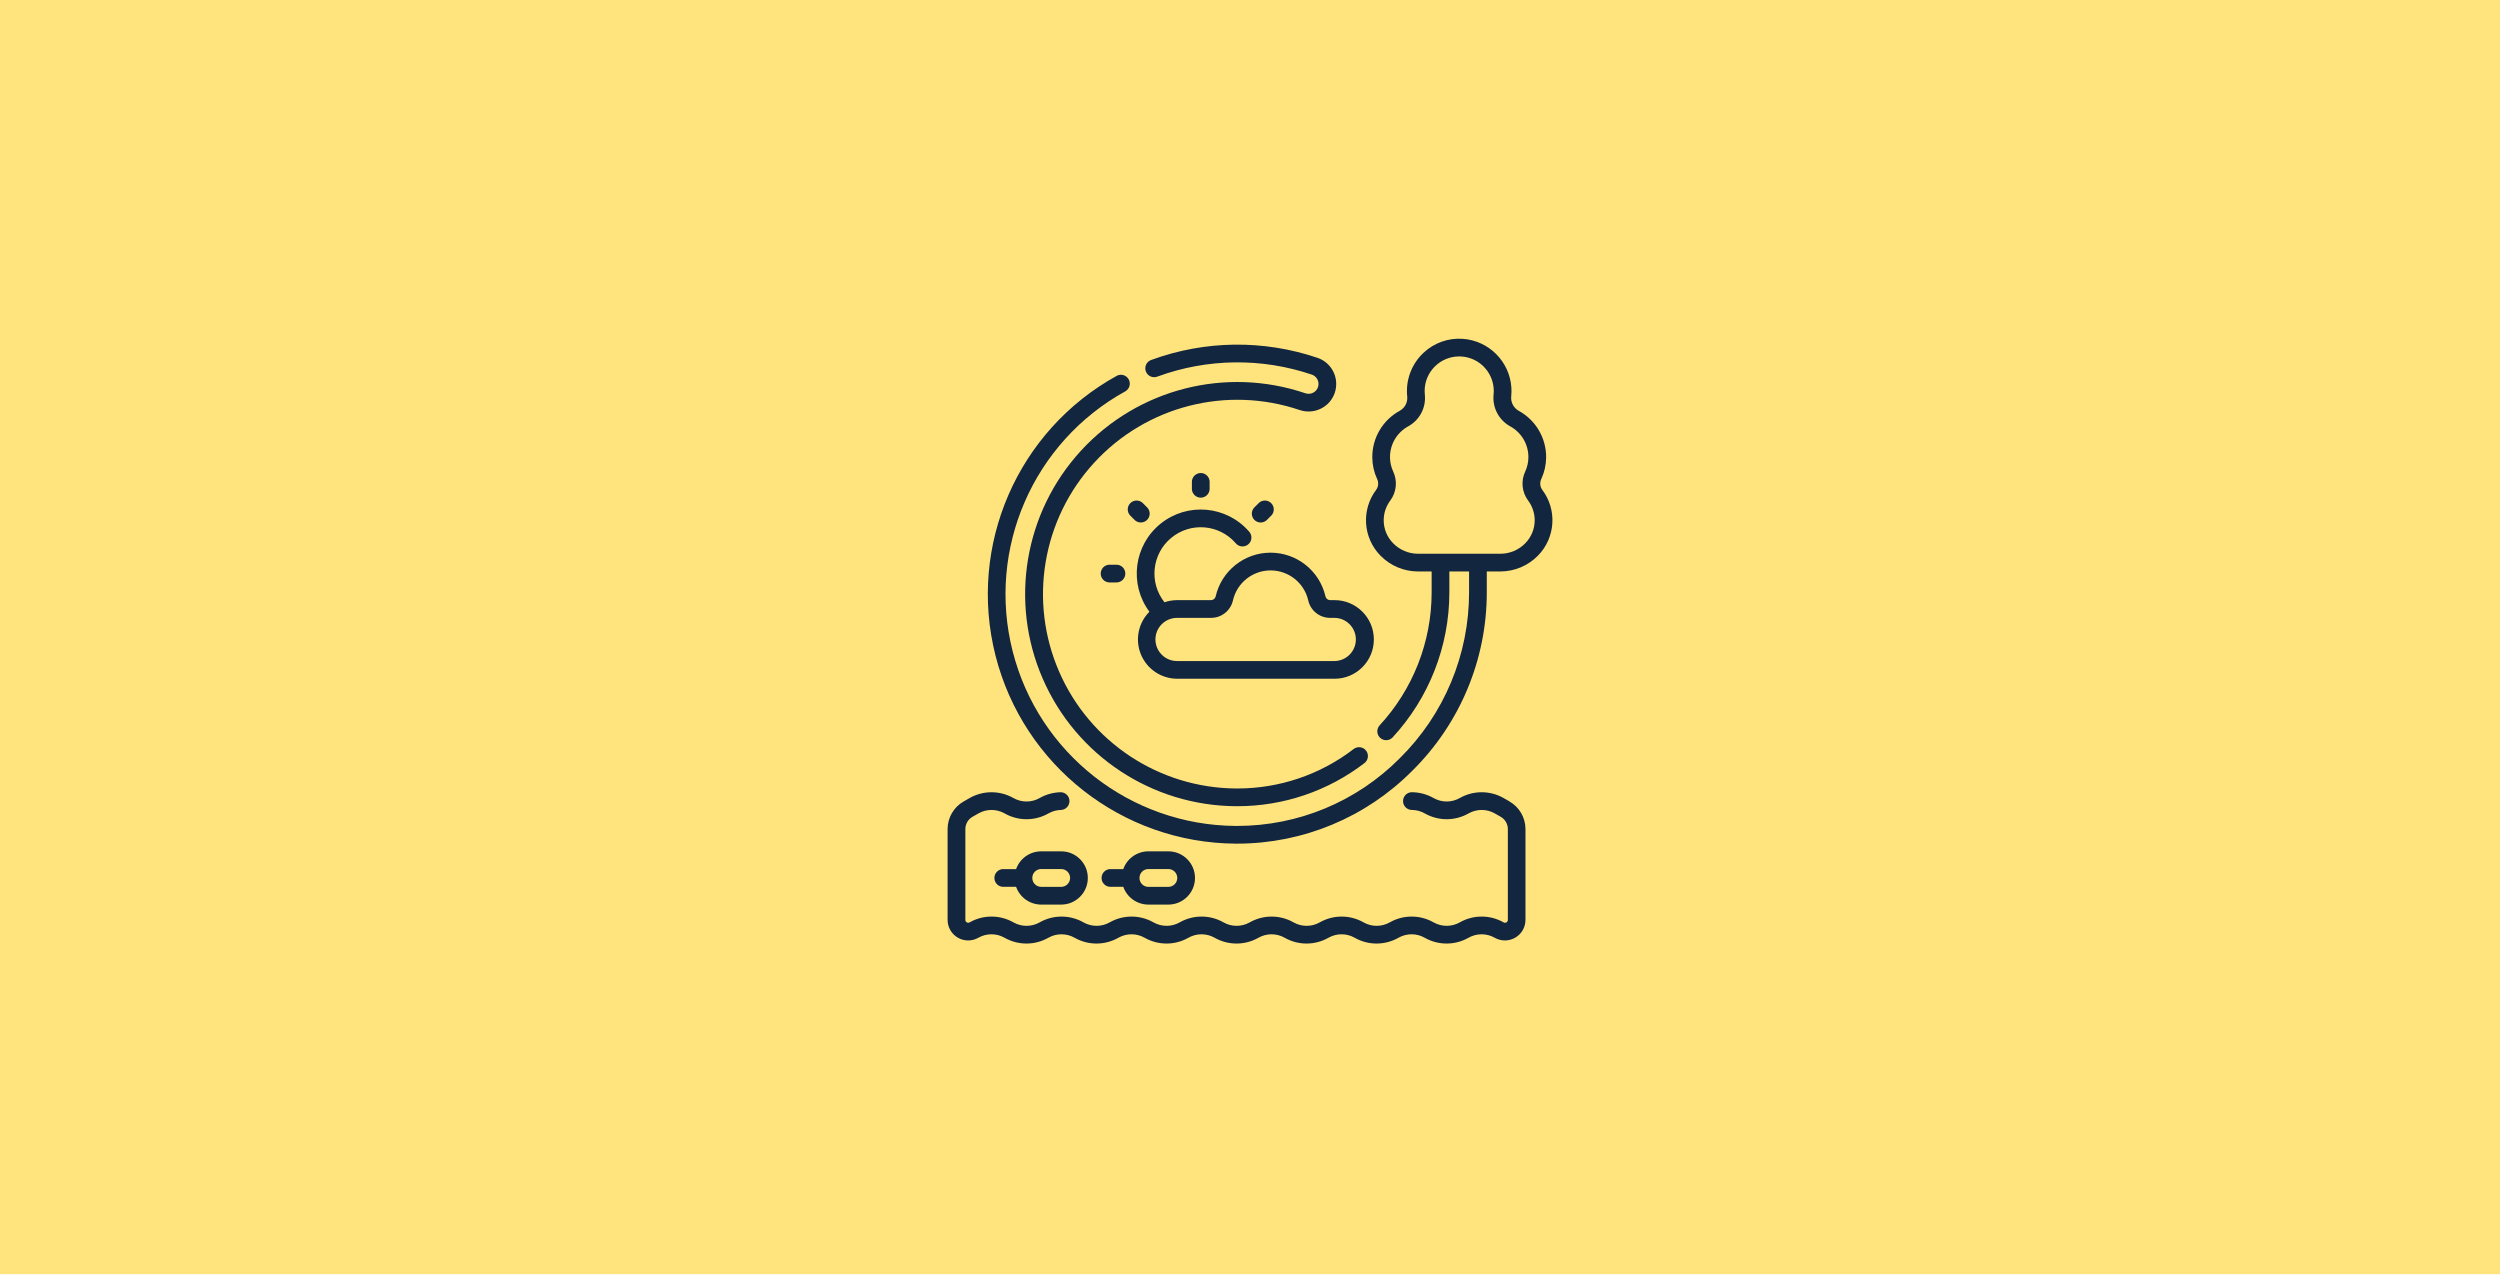
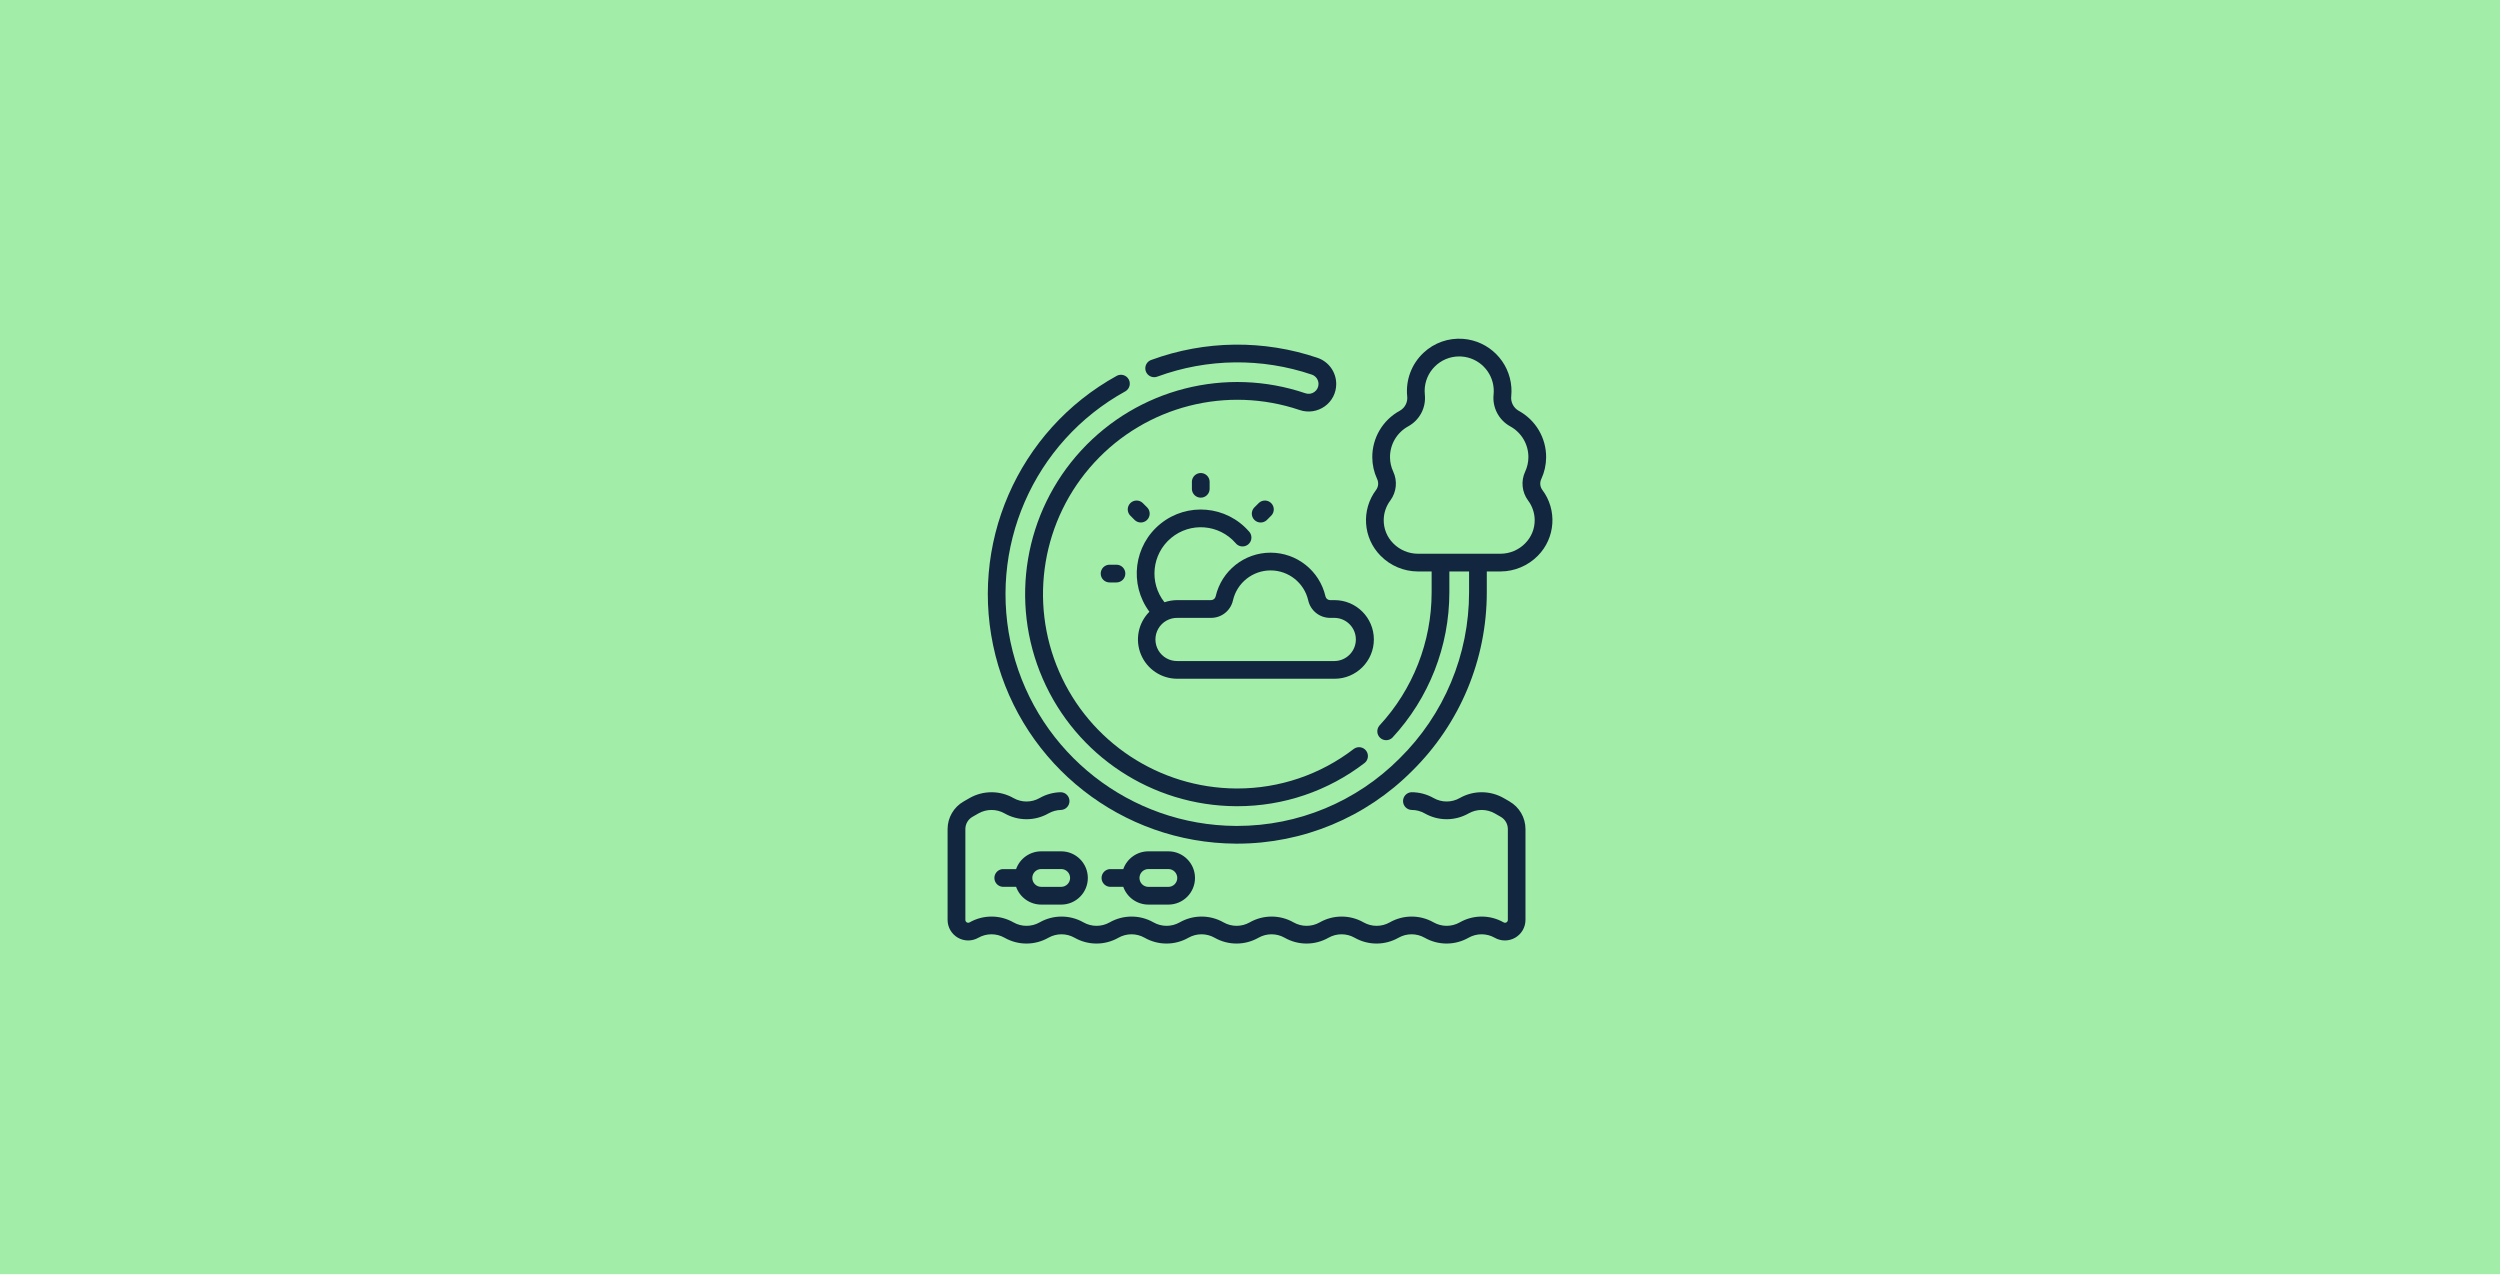
<svg xmlns="http://www.w3.org/2000/svg" width="620" height="316" viewBox="0 0 620 316">
-   <g id="Grupo_95549" data-name="Grupo 95549" transform="translate(-892 -1673.881)">
-     <rect id="Rectángulo_24437" data-name="Rectángulo 24437" width="620" height="316" transform="translate(892 1673.881)" fill="#ffd947" opacity="0.7" />
-     <g id="Grupo_95513" data-name="Grupo 95513" transform="translate(946.003 1576.88)">
+   <g id="Grupo_100000" data-name="Grupo 100000" transform="translate(-800 -1574)">
+     <rect id="Rectángulo_24437" data-name="Rectángulo 24437" width="620" height="316" transform="translate(800 1574)" fill="#7ae582" opacity="0.7" />
+     <g id="Grupo_95513" data-name="Grupo 95513" transform="translate(854.003 1476.999)">
      <g id="Grupo_95514" data-name="Grupo 95514">
        <path id="Trazado_152281" data-name="Trazado 152281" d="M320.368,295.761l-1.481-.847a10.987,10.987,0,0,0-10.865,0,6.577,6.577,0,0,1-6.5,0,11.064,11.064,0,0,0-5.491-1.443,2.2,2.2,0,0,0,.012,4.394h.012a6.568,6.568,0,0,1,3.286.864,10.989,10.989,0,0,0,10.866,0,6.576,6.576,0,0,1,6.5,0l1.481.847a3.489,3.489,0,0,1,1.754,3.023v22.537a.7.7,0,0,1-1.054.612,10.987,10.987,0,0,0-10.865,0,6.58,6.58,0,0,1-6.5,0,10.99,10.99,0,0,0-10.865,0,6.573,6.573,0,0,1-6.5,0,10.992,10.992,0,0,0-10.866,0,6.573,6.573,0,0,1-6.5,0,10.992,10.992,0,0,0-10.866,0,6.573,6.573,0,0,1-6.5,0,10.989,10.989,0,0,0-10.866,0,6.58,6.58,0,0,1-6.5,0,10.99,10.99,0,0,0-10.865,0,6.573,6.573,0,0,1-6.5,0,10.992,10.992,0,0,0-10.866,0,6.573,6.573,0,0,1-6.5,0,10.989,10.989,0,0,0-10.866,0,.7.7,0,0,1-1.054-.612V302.6a3.49,3.49,0,0,1,1.755-3.023l1.481-.847a6.577,6.577,0,0,1,6.5,0,10.985,10.985,0,0,0,10.865,0,6.567,6.567,0,0,1,3.149-.863,2.2,2.2,0,0,0-.034-4.394h-.035a10.987,10.987,0,0,0-5.262,1.442,6.573,6.573,0,0,1-6.5,0,10.987,10.987,0,0,0-10.865,0l-1.481.847A7.892,7.892,0,0,0,181,302.6v22.537a5.1,5.1,0,0,0,7.63,4.426,6.58,6.58,0,0,1,6.5,0,10.982,10.982,0,0,0,10.865,0,6.578,6.578,0,0,1,6.5,0,10.982,10.982,0,0,0,10.865,0,6.58,6.58,0,0,1,6.5,0,10.987,10.987,0,0,0,10.865,0,6.58,6.58,0,0,1,6.5,0,10.987,10.987,0,0,0,10.865,0,6.58,6.58,0,0,1,6.5,0,10.982,10.982,0,0,0,10.865,0,6.577,6.577,0,0,1,6.5,0,10.982,10.982,0,0,0,10.865,0,6.58,6.58,0,0,1,6.5,0,10.987,10.987,0,0,0,10.865,0,6.58,6.58,0,0,1,6.5,0,5.1,5.1,0,0,0,7.63-4.426V302.6a7.894,7.894,0,0,0-3.968-6.839Z" fill="#12263f" />
        <path id="Trazado_152282" data-name="Trazado 152282" d="M233.1,190.372a57.546,57.546,0,0,1,38.227-.467,2.448,2.448,0,0,1,1.662,2.319,2.411,2.411,0,0,1-1.017,1.982,2.436,2.436,0,0,1-2.229.328A52.6,52.6,0,1,0,252.508,296.94h.334a51.66,51.66,0,0,0,31.621-10.757,2.2,2.2,0,0,0-2.668-3.492,47.3,47.3,0,0,1-28.954,9.854h-.305a48.2,48.2,0,1,1,15.792-93.85,6.877,6.877,0,0,0,6.2-.918,6.758,6.758,0,0,0,2.851-5.554,6.841,6.841,0,0,0-4.643-6.48,61.931,61.931,0,0,0-41.158.5,2.2,2.2,0,1,0,1.518,4.124Z" fill="#12263f" />
        <path id="Trazado_152283" data-name="Trazado 152283" d="M328.474,218.474a2.648,2.648,0,0,1-.225-2.705,12.881,12.881,0,0,0,1.189-5.317,13.064,13.064,0,0,0-6.82-11.585,3.673,3.673,0,0,1-1.833-3.622,13.252,13.252,0,0,0,.031-2.183,12.993,12.993,0,0,0-12.02-12.029,12.858,12.858,0,0,0-9.76,3.454,12.976,12.976,0,0,0-4.052,10.811,3.619,3.619,0,0,1-1.838,3.569,13.062,13.062,0,0,0-6.821,11.585,12.888,12.888,0,0,0,1.189,5.317,2.647,2.647,0,0,1-.225,2.705,12.528,12.528,0,0,0,1.092,16.355,13.036,13.036,0,0,0,9.246,3.894h3.415v5.211a48.615,48.615,0,0,1-12.96,33.024,2.2,2.2,0,0,0,3.231,2.979,53,53,0,0,0,14.124-36v-5.211h4.89v5.134A57.772,57.772,0,0,1,293.1,285.085a56.785,56.785,0,0,1-40.257,16.747h-.35a57.464,57.464,0,0,1-27.35-107.816,2.2,2.2,0,0,0-2.129-3.845,61.861,61.861,0,0,0,29.452,116.055l.378,0A61.165,61.165,0,0,0,296.193,288.2a62.138,62.138,0,0,0,18.529-44.345v-5.134h3.415a13.036,13.036,0,0,0,9.245-3.894,12.528,12.528,0,0,0,1.092-16.355Zm-4.229,13.277a8.612,8.612,0,0,1-6.108,2.577h-20.51a8.61,8.61,0,0,1-6.108-2.577,8.087,8.087,0,0,1-2.362-5.851,8.193,8.193,0,0,1,1.647-4.788,7.037,7.037,0,0,0,.7-7.182,8.508,8.508,0,0,1-.786-3.512,8.673,8.673,0,0,1,4.53-7.693,8,8,0,0,0,4.106-7.875,8.644,8.644,0,0,1-.045-.883,8.571,8.571,0,0,1,8.567-8.572c.2,0,.41.007.616.022a8.58,8.58,0,0,1,7.938,7.943,8.936,8.936,0,0,1-.02,1.455,8.06,8.06,0,0,0,4.1,7.91,8.671,8.671,0,0,1,4.529,7.692,8.485,8.485,0,0,1-.786,3.512,7.039,7.039,0,0,0,.7,7.183,8.19,8.19,0,0,1,1.647,4.787,8.087,8.087,0,0,1-2.361,5.852Z" fill="#12263f" />
        <path id="Trazado_152284" data-name="Trazado 152284" d="M237.964,265.332h39a9.748,9.748,0,0,0,0-19.5h-1.1a1.178,1.178,0,0,1-1.15-.927,13.971,13.971,0,0,0-27.232,0,1.178,1.178,0,0,1-1.149.927h-8.374a9.7,9.7,0,0,0-3.174.533,11.478,11.478,0,0,1,17.642-14.678,2.2,2.2,0,1,0,3.309-2.893,15.872,15.872,0,0,0-24.687,19.917,9.743,9.743,0,0,0,6.91,16.618Zm8.374-15.1a5.553,5.553,0,0,0,5.434-4.342,9.576,9.576,0,0,1,18.663,0,5.553,5.553,0,0,0,5.434,4.343h1.1a5.354,5.354,0,0,1,0,10.707h-39a5.354,5.354,0,1,1,0-10.707Z" fill="#12263f" />
        <path id="Trazado_152285" data-name="Trazado 152285" d="M245.983,218.337V216.63a2.2,2.2,0,1,0-4.394,0v1.707a2.2,2.2,0,0,0,4.394,0Z" fill="#12263f" />
        <path id="Trazado_152286" data-name="Trazado 152286" d="M260.123,226.015l1.207-1.208a2.2,2.2,0,0,0-3.107-3.107l-1.207,1.207a2.2,2.2,0,0,0,3.107,3.108Z" fill="#12263f" />
        <path id="Trazado_152287" data-name="Trazado 152287" d="M221.172,237.047a2.2,2.2,0,1,0,0,4.4h1.707a2.2,2.2,0,0,0,0-4.4Z" fill="#12263f" />
        <path id="Trazado_152288" data-name="Trazado 152288" d="M230.556,222.907l-1.207-1.207a2.2,2.2,0,0,0-3.107,3.107l1.207,1.207a2.2,2.2,0,0,0,3.107-3.107Z" fill="#12263f" />
        <path id="Trazado_152289" data-name="Trazado 152289" d="M204.216,308.131a6.615,6.615,0,0,0-6.227,4.407h-3.066a2.2,2.2,0,1,0,0,4.394h3.067a6.614,6.614,0,0,0,6.226,4.407h4.957a6.6,6.6,0,1,0,0-13.208Zm7.166,6.6a2.211,2.211,0,0,1-2.209,2.209h-4.957a2.209,2.209,0,1,1,0-4.418h4.957A2.211,2.211,0,0,1,211.382,314.735Z" fill="#12263f" />
        <path id="Trazado_152290" data-name="Trazado 152290" d="M224.569,316.932a6.615,6.615,0,0,0,6.226,4.407h4.957a6.6,6.6,0,1,0,0-13.208h-4.957a6.613,6.613,0,0,0-6.226,4.407H221.5a2.2,2.2,0,1,0,0,4.394Zm6.226-4.406h4.957a2.209,2.209,0,1,1,0,4.418h-4.957a2.209,2.209,0,1,1,0-4.418Z" fill="#12263f" />
      </g>
    </g>
  </g>
</svg>
